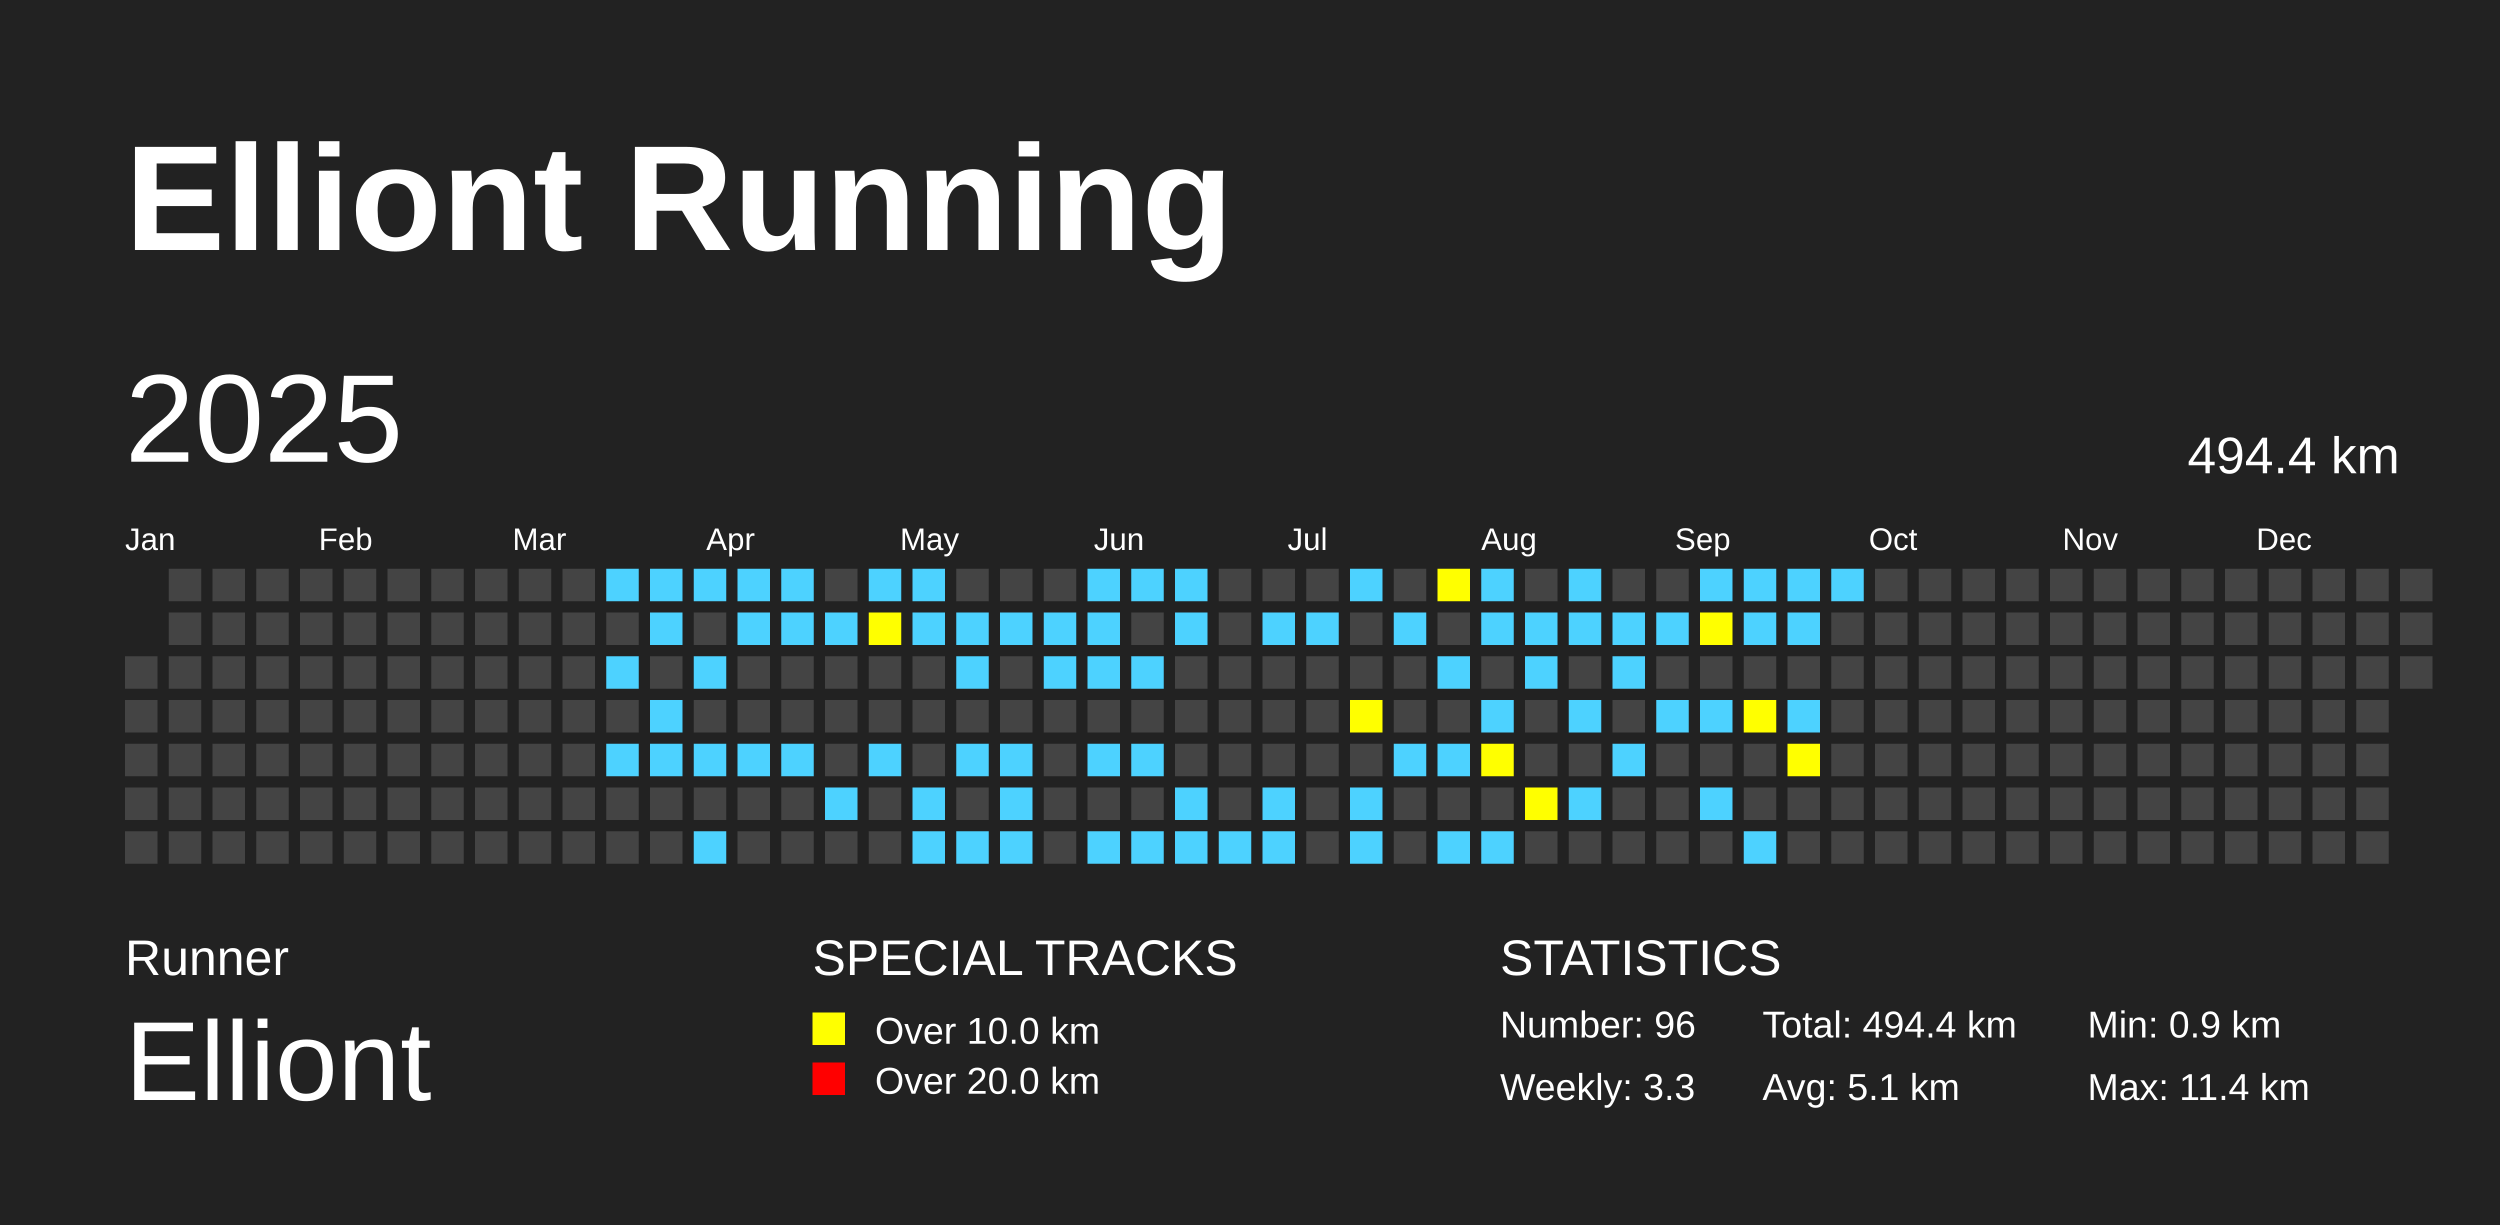
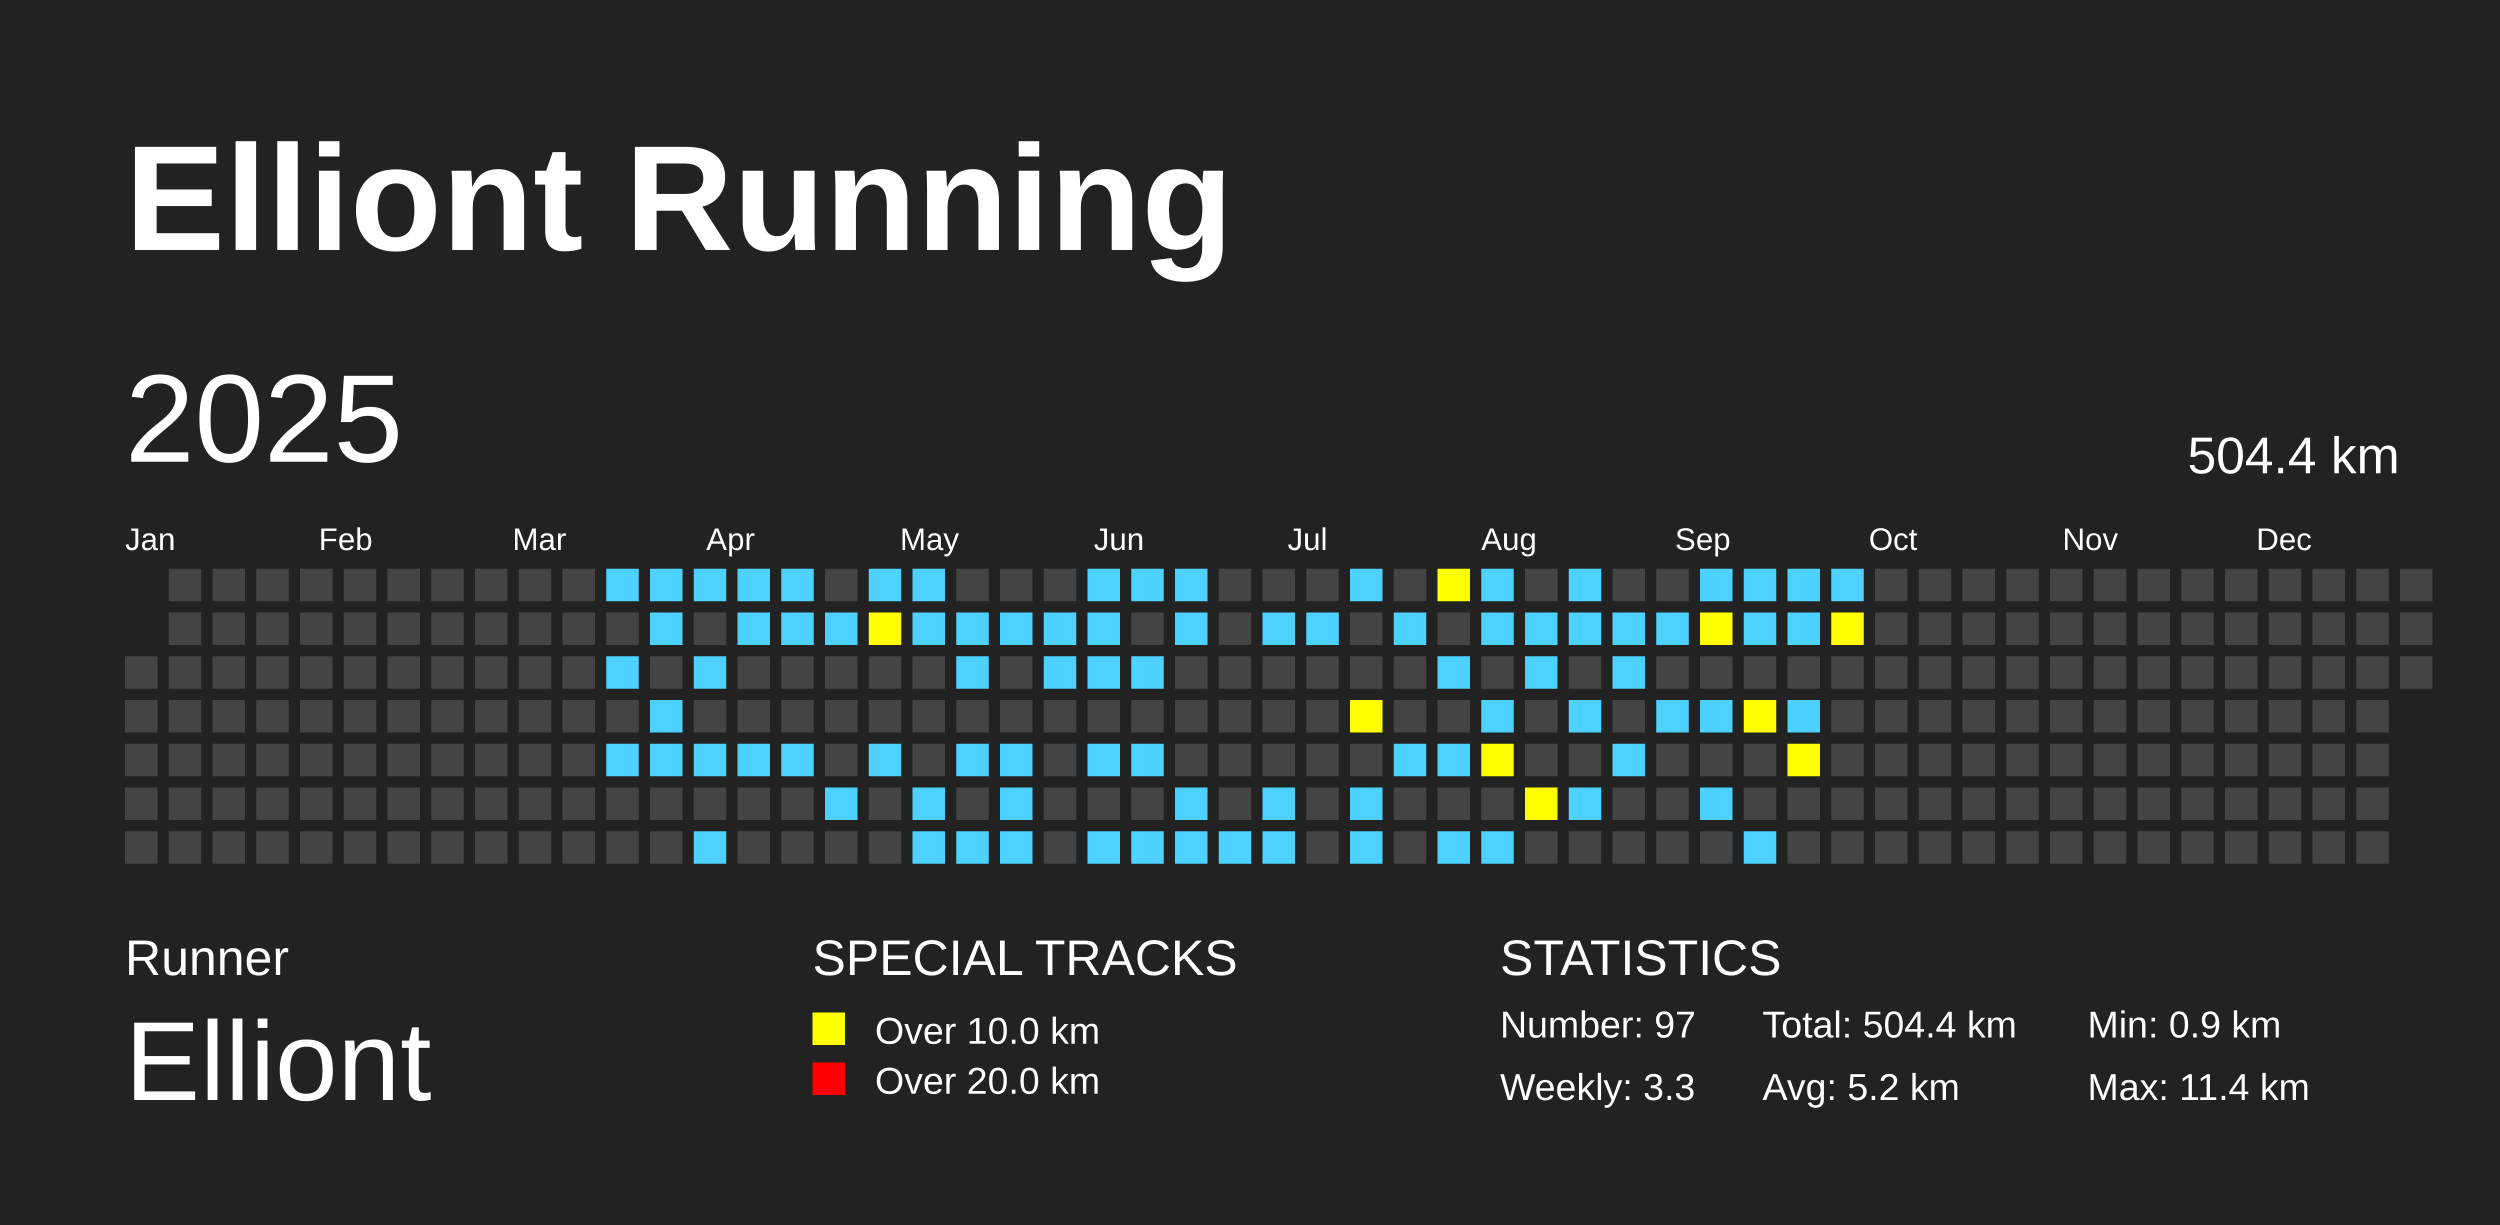
<svg xmlns="http://www.w3.org/2000/svg" baseProfile="full" height="98mm" version="1.1" viewBox="0,0,200,98" width="200mm">
  <defs />
  <rect fill="#222222" height="98" width="200" x="0" y="0" />
  <text fill="#FFFFFF" style="font-size:12px; font-family:Arial; font-weight:bold;" x="10" y="20">Elliont Running</text>
  <text fill="#FFFFFF" style="font-size:4px; font-family:Arial" x="10" y="78">Runner</text>
  <text fill="#FFFFFF" style="font-size:9px; font-family:Arial" x="10" y="88">Elliont</text>
  <text fill="#FFFFFF" style="font-size:4px; font-family:Arial" x="65" y="78">SPECIAL TRACKS</text>
  <rect fill="yellow" height="2.6" width="2.6" x="65" y="81" />
  <text fill="#FFFFFF" style="font-size:3px; font-family:Arial" x="70" y="83.5">Over 10.0 km</text>
  <rect fill="red" height="2.6" width="2.6" x="65" y="85" />
  <text fill="#FFFFFF" style="font-size:3px; font-family:Arial" x="70" y="87.5">Over 20.0 km</text>
  <text fill="#FFFFFF" style="font-size:4px; font-family:Arial" x="120" y="78">STATISTICS</text>
-   <text fill="#FFFFFF" style="font-size:3px; font-family:Arial" x="120" y="83">Number: 96</text>
+   <text fill="#FFFFFF" style="font-size:3px; font-family:Arial" x="120" y="83">Number: 97</text>
  <text fill="#FFFFFF" style="font-size:3px; font-family:Arial" x="120" y="88">Weekly: 3.3</text>
-   <text fill="#FFFFFF" style="font-size:3px; font-family:Arial" x="141" y="83">Total: 494.4 km</text>
-   <text fill="#FFFFFF" style="font-size:3px; font-family:Arial" x="141" y="88">Avg: 5.1 km</text>
+   <text fill="#FFFFFF" style="font-size:3px; font-family:Arial" x="141" y="83">Total: 504.4 km</text>
+   <text fill="#FFFFFF" style="font-size:3px; font-family:Arial" x="141" y="88">Avg: 5.2 km</text>
  <text fill="#FFFFFF" style="font-size:3px; font-family:Arial" x="167" y="83">Min: 0.9 km</text>
  <text fill="#FFFFFF" style="font-size:3px; font-family:Arial" x="167" y="88">Max: 11.4 km</text>
  <text dominant-baseline="hanging" fill="#FFFFFF" style="font-size:10.0px; font-family:Arial;" x="10" y="30">2025</text>
-   <text dominant-baseline="hanging" fill="#FFFFFF" style="font-size:4.125px; font-family:Arial;" x="175" y="35">494.4 km</text>
+   <text dominant-baseline="hanging" fill="#FFFFFF" style="font-size:4.125px; font-family:Arial;" x="175" y="35">504.4 km</text>
  <text fill="#FFFFFF" style="font-size:2.5px; font-family:Arial" x="10.0" y="44">Jan</text>
  <text fill="#FFFFFF" style="font-size:2.5px; font-family:Arial" x="25.5" y="44">Feb</text>
  <text fill="#FFFFFF" style="font-size:2.5px; font-family:Arial" x="41.0" y="44">Mar</text>
  <text fill="#FFFFFF" style="font-size:2.5px; font-family:Arial" x="56.5" y="44">Apr</text>
  <text fill="#FFFFFF" style="font-size:2.5px; font-family:Arial" x="72.0" y="44">May</text>
  <text fill="#FFFFFF" style="font-size:2.5px; font-family:Arial" x="87.5" y="44">Jun</text>
  <text fill="#FFFFFF" style="font-size:2.5px; font-family:Arial" x="103.0" y="44">Jul</text>
  <text fill="#FFFFFF" style="font-size:2.5px; font-family:Arial" x="118.5" y="44">Aug</text>
  <text fill="#FFFFFF" style="font-size:2.5px; font-family:Arial" x="134.0" y="44">Sep</text>
  <text fill="#FFFFFF" style="font-size:2.5px; font-family:Arial" x="149.5" y="44">Oct</text>
  <text fill="#FFFFFF" style="font-size:2.5px; font-family:Arial" x="165.0" y="44">Nov</text>
  <text fill="#FFFFFF" style="font-size:2.5px; font-family:Arial" x="180.5" y="44">Dec</text>
  <rect fill="#444444" height="2.6" width="2.6" x="10.0" y="52.5" />
  <rect fill="#444444" height="2.6" width="2.6" x="10.0" y="56.0" />
  <rect fill="#444444" height="2.6" width="2.6" x="10.0" y="59.5" />
  <rect fill="#444444" height="2.6" width="2.6" x="10.0" y="63.0" />
  <rect fill="#444444" height="2.6" width="2.6" x="10.0" y="66.5" />
  <rect fill="#444444" height="2.6" width="2.6" x="13.5" y="45.5" />
  <rect fill="#444444" height="2.6" width="2.6" x="13.5" y="49.0" />
  <rect fill="#444444" height="2.6" width="2.6" x="13.5" y="52.5" />
  <rect fill="#444444" height="2.6" width="2.6" x="13.5" y="56.0" />
  <rect fill="#444444" height="2.6" width="2.6" x="13.5" y="59.5" />
  <rect fill="#444444" height="2.6" width="2.6" x="13.5" y="63.0" />
  <rect fill="#444444" height="2.6" width="2.6" x="13.5" y="66.5" />
  <rect fill="#444444" height="2.6" width="2.6" x="17.0" y="45.5" />
  <rect fill="#444444" height="2.6" width="2.6" x="17.0" y="49.0" />
  <rect fill="#444444" height="2.6" width="2.6" x="17.0" y="52.5" />
  <rect fill="#444444" height="2.6" width="2.6" x="17.0" y="56.0" />
  <rect fill="#444444" height="2.6" width="2.6" x="17.0" y="59.5" />
  <rect fill="#444444" height="2.6" width="2.6" x="17.0" y="63.0" />
  <rect fill="#444444" height="2.6" width="2.6" x="17.0" y="66.5" />
  <rect fill="#444444" height="2.6" width="2.6" x="20.5" y="45.5" />
  <rect fill="#444444" height="2.6" width="2.6" x="20.5" y="49.0" />
  <rect fill="#444444" height="2.6" width="2.6" x="20.5" y="52.5" />
  <rect fill="#444444" height="2.6" width="2.6" x="20.5" y="56.0" />
  <rect fill="#444444" height="2.6" width="2.6" x="20.5" y="59.5" />
  <rect fill="#444444" height="2.6" width="2.6" x="20.5" y="63.0" />
  <rect fill="#444444" height="2.6" width="2.6" x="20.5" y="66.5" />
  <rect fill="#444444" height="2.6" width="2.6" x="24.0" y="45.5" />
  <rect fill="#444444" height="2.6" width="2.6" x="24.0" y="49.0" />
  <rect fill="#444444" height="2.6" width="2.6" x="24.0" y="52.5" />
  <rect fill="#444444" height="2.6" width="2.6" x="24.0" y="56.0" />
  <rect fill="#444444" height="2.6" width="2.6" x="24.0" y="59.5" />
  <rect fill="#444444" height="2.6" width="2.6" x="24.0" y="63.0" />
  <rect fill="#444444" height="2.6" width="2.6" x="24.0" y="66.5" />
  <rect fill="#444444" height="2.6" width="2.6" x="27.5" y="45.5" />
  <rect fill="#444444" height="2.6" width="2.6" x="27.5" y="49.0" />
  <rect fill="#444444" height="2.6" width="2.6" x="27.5" y="52.5" />
  <rect fill="#444444" height="2.6" width="2.6" x="27.5" y="56.0" />
  <rect fill="#444444" height="2.6" width="2.6" x="27.5" y="59.5" />
  <rect fill="#444444" height="2.6" width="2.6" x="27.5" y="63.0" />
  <rect fill="#444444" height="2.6" width="2.6" x="27.5" y="66.5" />
  <rect fill="#444444" height="2.6" width="2.6" x="31.0" y="45.5" />
  <rect fill="#444444" height="2.6" width="2.6" x="31.0" y="49.0" />
  <rect fill="#444444" height="2.6" width="2.6" x="31.0" y="52.5" />
  <rect fill="#444444" height="2.6" width="2.6" x="31.0" y="56.0" />
  <rect fill="#444444" height="2.6" width="2.6" x="31.0" y="59.5" />
  <rect fill="#444444" height="2.6" width="2.6" x="31.0" y="63.0" />
  <rect fill="#444444" height="2.6" width="2.6" x="31.0" y="66.5" />
  <rect fill="#444444" height="2.6" width="2.6" x="34.5" y="45.5" />
  <rect fill="#444444" height="2.6" width="2.6" x="34.5" y="49.0" />
  <rect fill="#444444" height="2.6" width="2.6" x="34.5" y="52.5" />
  <rect fill="#444444" height="2.6" width="2.6" x="34.5" y="56.0" />
  <rect fill="#444444" height="2.6" width="2.6" x="34.5" y="59.5" />
  <rect fill="#444444" height="2.6" width="2.6" x="34.5" y="63.0" />
  <rect fill="#444444" height="2.6" width="2.6" x="34.5" y="66.5" />
  <rect fill="#444444" height="2.6" width="2.6" x="38.0" y="45.5" />
  <rect fill="#444444" height="2.6" width="2.6" x="38.0" y="49.0" />
  <rect fill="#444444" height="2.6" width="2.6" x="38.0" y="52.5" />
  <rect fill="#444444" height="2.6" width="2.6" x="38.0" y="56.0" />
  <rect fill="#444444" height="2.6" width="2.6" x="38.0" y="59.5" />
  <rect fill="#444444" height="2.6" width="2.6" x="38.0" y="63.0" />
  <rect fill="#444444" height="2.6" width="2.6" x="38.0" y="66.5" />
  <rect fill="#444444" height="2.6" width="2.6" x="41.5" y="45.5" />
  <rect fill="#444444" height="2.6" width="2.6" x="41.5" y="49.0" />
  <rect fill="#444444" height="2.6" width="2.6" x="41.5" y="52.5" />
  <rect fill="#444444" height="2.6" width="2.6" x="41.5" y="56.0" />
  <rect fill="#444444" height="2.6" width="2.6" x="41.5" y="59.5" />
  <rect fill="#444444" height="2.6" width="2.6" x="41.5" y="63.0" />
  <rect fill="#444444" height="2.6" width="2.6" x="41.5" y="66.5" />
  <rect fill="#444444" height="2.6" width="2.6" x="45.0" y="45.5" />
  <rect fill="#444444" height="2.6" width="2.6" x="45.0" y="49.0" />
  <rect fill="#444444" height="2.6" width="2.6" x="45.0" y="52.5" />
  <rect fill="#444444" height="2.6" width="2.6" x="45.0" y="56.0" />
  <rect fill="#444444" height="2.6" width="2.6" x="45.0" y="59.5" />
  <rect fill="#444444" height="2.6" width="2.6" x="45.0" y="63.0" />
  <rect fill="#444444" height="2.6" width="2.6" x="45.0" y="66.5" />
  <rect fill="#4DD2FF" height="2.6" width="2.6" x="48.5" y="45.5" />
  <rect fill="#444444" height="2.6" width="2.6" x="48.5" y="49.0" />
  <rect fill="#4DD2FF" height="2.6" width="2.6" x="48.5" y="52.5" />
  <rect fill="#444444" height="2.6" width="2.6" x="48.5" y="56.0" />
  <rect fill="#4DD2FF" height="2.6" width="2.6" x="48.5" y="59.5" />
  <rect fill="#444444" height="2.6" width="2.6" x="48.5" y="63.0" />
  <rect fill="#444444" height="2.6" width="2.6" x="48.5" y="66.5" />
  <rect fill="#4DD2FF" height="2.6" width="2.6" x="52.0" y="45.5" />
  <rect fill="#4DD2FF" height="2.6" width="2.6" x="52.0" y="49.0" />
  <rect fill="#444444" height="2.6" width="2.6" x="52.0" y="52.5" />
  <rect fill="#4DD2FF" height="2.6" width="2.6" x="52.0" y="56.0" />
  <rect fill="#4DD2FF" height="2.6" width="2.6" x="52.0" y="59.5" />
  <rect fill="#444444" height="2.6" width="2.6" x="52.0" y="63.0" />
  <rect fill="#444444" height="2.6" width="2.6" x="52.0" y="66.5" />
  <rect fill="#4DD2FF" height="2.6" width="2.6" x="55.5" y="45.5" />
  <rect fill="#444444" height="2.6" width="2.6" x="55.5" y="49.0" />
  <rect fill="#4DD2FF" height="2.6" width="2.6" x="55.5" y="52.5" />
  <rect fill="#444444" height="2.6" width="2.6" x="55.5" y="56.0" />
  <rect fill="#4DD2FF" height="2.6" width="2.6" x="55.5" y="59.5" />
  <rect fill="#444444" height="2.6" width="2.6" x="55.5" y="63.0" />
  <rect fill="#4DD2FF" height="2.6" width="2.6" x="55.5" y="66.5" />
  <rect fill="#4DD2FF" height="2.6" width="2.6" x="59.0" y="45.5" />
  <rect fill="#4DD2FF" height="2.6" width="2.6" x="59.0" y="49.0" />
  <rect fill="#444444" height="2.6" width="2.6" x="59.0" y="52.5" />
  <rect fill="#444444" height="2.6" width="2.6" x="59.0" y="56.0" />
  <rect fill="#4DD2FF" height="2.6" width="2.6" x="59.0" y="59.5" />
  <rect fill="#444444" height="2.6" width="2.6" x="59.0" y="63.0" />
  <rect fill="#444444" height="2.6" width="2.6" x="59.0" y="66.5" />
  <rect fill="#4DD2FF" height="2.6" width="2.6" x="62.5" y="45.5" />
  <rect fill="#4DD2FF" height="2.6" width="2.6" x="62.5" y="49.0" />
  <rect fill="#444444" height="2.6" width="2.6" x="62.5" y="52.5" />
  <rect fill="#444444" height="2.6" width="2.6" x="62.5" y="56.0" />
  <rect fill="#4DD2FF" height="2.6" width="2.6" x="62.5" y="59.5" />
  <rect fill="#444444" height="2.6" width="2.6" x="62.5" y="63.0" />
  <rect fill="#444444" height="2.6" width="2.6" x="62.5" y="66.5" />
  <rect fill="#444444" height="2.6" width="2.6" x="66.0" y="45.5" />
  <rect fill="#4DD2FF" height="2.6" width="2.6" x="66.0" y="49.0" />
  <rect fill="#444444" height="2.6" width="2.6" x="66.0" y="52.5" />
  <rect fill="#444444" height="2.6" width="2.6" x="66.0" y="56.0" />
  <rect fill="#444444" height="2.6" width="2.6" x="66.0" y="59.5" />
  <rect fill="#4DD2FF" height="2.6" width="2.6" x="66.0" y="63.0" />
  <rect fill="#444444" height="2.6" width="2.6" x="66.0" y="66.5" />
  <rect fill="#4DD2FF" height="2.6" width="2.6" x="69.5" y="45.5" />
  <rect fill="yellow" height="2.6" width="2.6" x="69.5" y="49.0" />
  <rect fill="#444444" height="2.6" width="2.6" x="69.5" y="52.5" />
  <rect fill="#444444" height="2.6" width="2.6" x="69.5" y="56.0" />
  <rect fill="#4DD2FF" height="2.6" width="2.6" x="69.5" y="59.5" />
  <rect fill="#444444" height="2.6" width="2.6" x="69.5" y="63.0" />
  <rect fill="#444444" height="2.6" width="2.6" x="69.5" y="66.5" />
  <rect fill="#4DD2FF" height="2.6" width="2.6" x="73.0" y="45.5" />
  <rect fill="#4DD2FF" height="2.6" width="2.6" x="73.0" y="49.0" />
  <rect fill="#444444" height="2.6" width="2.6" x="73.0" y="52.5" />
  <rect fill="#444444" height="2.6" width="2.6" x="73.0" y="56.0" />
  <rect fill="#444444" height="2.6" width="2.6" x="73.0" y="59.5" />
  <rect fill="#4DD2FF" height="2.6" width="2.6" x="73.0" y="63.0" />
  <rect fill="#4DD2FF" height="2.6" width="2.6" x="73.0" y="66.5" />
  <rect fill="#444444" height="2.6" width="2.6" x="76.5" y="45.5" />
  <rect fill="#4DD2FF" height="2.6" width="2.6" x="76.5" y="49.0" />
  <rect fill="#4DD2FF" height="2.6" width="2.6" x="76.5" y="52.5" />
  <rect fill="#444444" height="2.6" width="2.6" x="76.5" y="56.0" />
  <rect fill="#4DD2FF" height="2.6" width="2.6" x="76.5" y="59.5" />
  <rect fill="#444444" height="2.6" width="2.6" x="76.5" y="63.0" />
  <rect fill="#4DD2FF" height="2.6" width="2.6" x="76.5" y="66.5" />
  <rect fill="#444444" height="2.6" width="2.6" x="80.0" y="45.5" />
  <rect fill="#4DD2FF" height="2.6" width="2.6" x="80.0" y="49.0" />
  <rect fill="#444444" height="2.6" width="2.6" x="80.0" y="52.5" />
  <rect fill="#444444" height="2.6" width="2.6" x="80.0" y="56.0" />
  <rect fill="#4DD2FF" height="2.6" width="2.6" x="80.0" y="59.5" />
  <rect fill="#4DD2FF" height="2.6" width="2.6" x="80.0" y="63.0" />
  <rect fill="#4DD2FF" height="2.6" width="2.6" x="80.0" y="66.5" />
  <rect fill="#444444" height="2.6" width="2.6" x="83.5" y="45.5" />
  <rect fill="#4DD2FF" height="2.6" width="2.6" x="83.5" y="49.0" />
  <rect fill="#4DD2FF" height="2.6" width="2.6" x="83.5" y="52.5" />
  <rect fill="#444444" height="2.6" width="2.6" x="83.5" y="56.0" />
  <rect fill="#444444" height="2.6" width="2.6" x="83.5" y="59.5" />
  <rect fill="#444444" height="2.6" width="2.6" x="83.5" y="63.0" />
  <rect fill="#444444" height="2.6" width="2.6" x="83.5" y="66.5" />
  <rect fill="#4DD2FF" height="2.6" width="2.6" x="87.0" y="45.5" />
  <rect fill="#4DD2FF" height="2.6" width="2.6" x="87.0" y="49.0" />
  <rect fill="#4DD2FF" height="2.6" width="2.6" x="87.0" y="52.5" />
  <rect fill="#444444" height="2.6" width="2.6" x="87.0" y="56.0" />
  <rect fill="#4DD2FF" height="2.6" width="2.6" x="87.0" y="59.5" />
  <rect fill="#444444" height="2.6" width="2.6" x="87.0" y="63.0" />
  <rect fill="#4DD2FF" height="2.6" width="2.6" x="87.0" y="66.5" />
  <rect fill="#4DD2FF" height="2.6" width="2.6" x="90.5" y="45.5" />
  <rect fill="#444444" height="2.6" width="2.6" x="90.5" y="49.0" />
  <rect fill="#4DD2FF" height="2.6" width="2.6" x="90.5" y="52.5" />
  <rect fill="#444444" height="2.6" width="2.6" x="90.5" y="56.0" />
  <rect fill="#4DD2FF" height="2.6" width="2.6" x="90.5" y="59.5" />
  <rect fill="#444444" height="2.6" width="2.6" x="90.5" y="63.0" />
  <rect fill="#4DD2FF" height="2.6" width="2.6" x="90.5" y="66.5" />
  <rect fill="#4DD2FF" height="2.6" width="2.6" x="94.0" y="45.5" />
  <rect fill="#4DD2FF" height="2.6" width="2.6" x="94.0" y="49.0" />
  <rect fill="#444444" height="2.6" width="2.6" x="94.0" y="52.5" />
  <rect fill="#444444" height="2.6" width="2.6" x="94.0" y="56.0" />
  <rect fill="#444444" height="2.6" width="2.6" x="94.0" y="59.5" />
  <rect fill="#4DD2FF" height="2.6" width="2.6" x="94.0" y="63.0" />
  <rect fill="#4DD2FF" height="2.6" width="2.6" x="94.0" y="66.5" />
  <rect fill="#444444" height="2.6" width="2.6" x="97.5" y="45.5" />
  <rect fill="#444444" height="2.6" width="2.6" x="97.5" y="49.0" />
  <rect fill="#444444" height="2.6" width="2.6" x="97.5" y="52.5" />
  <rect fill="#444444" height="2.6" width="2.6" x="97.5" y="56.0" />
  <rect fill="#444444" height="2.6" width="2.6" x="97.5" y="59.5" />
  <rect fill="#444444" height="2.6" width="2.6" x="97.5" y="63.0" />
  <rect fill="#4DD2FF" height="2.6" width="2.6" x="97.5" y="66.5" />
  <rect fill="#444444" height="2.6" width="2.6" x="101.0" y="45.5" />
  <rect fill="#4DD2FF" height="2.6" width="2.6" x="101.0" y="49.0" />
  <rect fill="#444444" height="2.6" width="2.6" x="101.0" y="52.5" />
  <rect fill="#444444" height="2.6" width="2.6" x="101.0" y="56.0" />
  <rect fill="#444444" height="2.6" width="2.6" x="101.0" y="59.5" />
  <rect fill="#4DD2FF" height="2.6" width="2.6" x="101.0" y="63.0" />
  <rect fill="#4DD2FF" height="2.6" width="2.6" x="101.0" y="66.5" />
  <rect fill="#444444" height="2.6" width="2.6" x="104.5" y="45.5" />
  <rect fill="#4DD2FF" height="2.6" width="2.6" x="104.5" y="49.0" />
  <rect fill="#444444" height="2.6" width="2.6" x="104.5" y="52.5" />
  <rect fill="#444444" height="2.6" width="2.6" x="104.5" y="56.0" />
  <rect fill="#444444" height="2.6" width="2.6" x="104.5" y="59.5" />
  <rect fill="#444444" height="2.6" width="2.6" x="104.5" y="63.0" />
  <rect fill="#444444" height="2.6" width="2.6" x="104.5" y="66.5" />
  <rect fill="#4DD2FF" height="2.6" width="2.6" x="108.0" y="45.5" />
  <rect fill="#444444" height="2.6" width="2.6" x="108.0" y="49.0" />
  <rect fill="#444444" height="2.6" width="2.6" x="108.0" y="52.5" />
  <rect fill="yellow" height="2.6" width="2.6" x="108.0" y="56.0" />
  <rect fill="#444444" height="2.6" width="2.6" x="108.0" y="59.5" />
  <rect fill="#4DD2FF" height="2.6" width="2.6" x="108.0" y="63.0" />
  <rect fill="#4DD2FF" height="2.6" width="2.6" x="108.0" y="66.5" />
  <rect fill="#444444" height="2.6" width="2.6" x="111.5" y="45.5" />
  <rect fill="#4DD2FF" height="2.6" width="2.6" x="111.5" y="49.0" />
  <rect fill="#444444" height="2.6" width="2.6" x="111.5" y="52.5" />
  <rect fill="#444444" height="2.6" width="2.6" x="111.5" y="56.0" />
  <rect fill="#4DD2FF" height="2.6" width="2.6" x="111.5" y="59.5" />
  <rect fill="#444444" height="2.6" width="2.6" x="111.5" y="63.0" />
  <rect fill="#444444" height="2.6" width="2.6" x="111.5" y="66.5" />
  <rect fill="yellow" height="2.6" width="2.6" x="115.0" y="45.5" />
  <rect fill="#444444" height="2.6" width="2.6" x="115.0" y="49.0" />
  <rect fill="#4DD2FF" height="2.6" width="2.6" x="115.0" y="52.5" />
  <rect fill="#444444" height="2.6" width="2.6" x="115.0" y="56.0" />
  <rect fill="#4DD2FF" height="2.6" width="2.6" x="115.0" y="59.5" />
  <rect fill="#444444" height="2.6" width="2.6" x="115.0" y="63.0" />
  <rect fill="#4DD2FF" height="2.6" width="2.6" x="115.0" y="66.5" />
  <rect fill="#4DD2FF" height="2.6" width="2.6" x="118.5" y="45.5" />
  <rect fill="#4DD2FF" height="2.6" width="2.6" x="118.5" y="49.0" />
  <rect fill="#444444" height="2.6" width="2.6" x="118.5" y="52.5" />
  <rect fill="#4DD2FF" height="2.6" width="2.6" x="118.5" y="56.0" />
  <rect fill="yellow" height="2.6" width="2.6" x="118.5" y="59.5" />
  <rect fill="#444444" height="2.6" width="2.6" x="118.5" y="63.0" />
  <rect fill="#4DD2FF" height="2.6" width="2.6" x="118.5" y="66.5" />
  <rect fill="#444444" height="2.6" width="2.6" x="122.0" y="45.5" />
  <rect fill="#4DD2FF" height="2.6" width="2.6" x="122.0" y="49.0" />
  <rect fill="#4DD2FF" height="2.6" width="2.6" x="122.0" y="52.5" />
  <rect fill="#444444" height="2.6" width="2.6" x="122.0" y="56.0" />
  <rect fill="#444444" height="2.6" width="2.6" x="122.0" y="59.5" />
  <rect fill="yellow" height="2.6" width="2.6" x="122.0" y="63.0" />
  <rect fill="#444444" height="2.6" width="2.6" x="122.0" y="66.5" />
  <rect fill="#4DD2FF" height="2.6" width="2.6" x="125.5" y="45.5" />
  <rect fill="#4DD2FF" height="2.6" width="2.6" x="125.5" y="49.0" />
  <rect fill="#444444" height="2.6" width="2.6" x="125.5" y="52.5" />
  <rect fill="#4DD2FF" height="2.6" width="2.6" x="125.5" y="56.0" />
  <rect fill="#444444" height="2.6" width="2.6" x="125.5" y="59.5" />
  <rect fill="#4DD2FF" height="2.6" width="2.6" x="125.5" y="63.0" />
  <rect fill="#444444" height="2.6" width="2.6" x="125.5" y="66.5" />
  <rect fill="#444444" height="2.6" width="2.6" x="129.0" y="45.5" />
  <rect fill="#4DD2FF" height="2.6" width="2.6" x="129.0" y="49.0" />
  <rect fill="#4DD2FF" height="2.6" width="2.6" x="129.0" y="52.5" />
  <rect fill="#444444" height="2.6" width="2.6" x="129.0" y="56.0" />
  <rect fill="#4DD2FF" height="2.6" width="2.6" x="129.0" y="59.5" />
  <rect fill="#444444" height="2.6" width="2.6" x="129.0" y="63.0" />
  <rect fill="#444444" height="2.6" width="2.6" x="129.0" y="66.5" />
  <rect fill="#444444" height="2.6" width="2.6" x="132.5" y="45.5" />
  <rect fill="#4DD2FF" height="2.6" width="2.6" x="132.5" y="49.0" />
  <rect fill="#444444" height="2.6" width="2.6" x="132.5" y="52.5" />
  <rect fill="#4DD2FF" height="2.6" width="2.6" x="132.5" y="56.0" />
  <rect fill="#444444" height="2.6" width="2.6" x="132.5" y="59.5" />
  <rect fill="#444444" height="2.6" width="2.6" x="132.5" y="63.0" />
  <rect fill="#444444" height="2.6" width="2.6" x="132.5" y="66.5" />
  <rect fill="#4DD2FF" height="2.6" width="2.6" x="136.0" y="45.5" />
  <rect fill="yellow" height="2.6" width="2.6" x="136.0" y="49.0" />
  <rect fill="#444444" height="2.6" width="2.6" x="136.0" y="52.5" />
  <rect fill="#4DD2FF" height="2.6" width="2.6" x="136.0" y="56.0" />
  <rect fill="#444444" height="2.6" width="2.6" x="136.0" y="59.5" />
  <rect fill="#4DD2FF" height="2.6" width="2.6" x="136.0" y="63.0" />
  <rect fill="#444444" height="2.6" width="2.6" x="136.0" y="66.5" />
  <rect fill="#4DD2FF" height="2.6" width="2.6" x="139.5" y="45.5" />
  <rect fill="#4DD2FF" height="2.6" width="2.6" x="139.5" y="49.0" />
  <rect fill="#444444" height="2.6" width="2.6" x="139.5" y="52.5" />
  <rect fill="yellow" height="2.6" width="2.6" x="139.5" y="56.0" />
  <rect fill="#444444" height="2.6" width="2.6" x="139.5" y="59.5" />
  <rect fill="#444444" height="2.6" width="2.6" x="139.5" y="63.0" />
  <rect fill="#4DD2FF" height="2.6" width="2.6" x="139.5" y="66.5" />
  <rect fill="#4DD2FF" height="2.6" width="2.6" x="143.0" y="45.5" />
  <rect fill="#4DD2FF" height="2.6" width="2.6" x="143.0" y="49.0" />
  <rect fill="#444444" height="2.6" width="2.6" x="143.0" y="52.5" />
  <rect fill="#4DD2FF" height="2.6" width="2.6" x="143.0" y="56.0" />
  <rect fill="yellow" height="2.6" width="2.6" x="143.0" y="59.5" />
  <rect fill="#444444" height="2.6" width="2.6" x="143.0" y="63.0" />
  <rect fill="#444444" height="2.6" width="2.6" x="143.0" y="66.5" />
  <rect fill="#4DD2FF" height="2.6" width="2.6" x="146.5" y="45.5" />
-   <rect fill="#444444" height="2.6" width="2.6" x="146.5" y="49.0" />
+   <rect fill="yellow" height="2.6" width="2.6" x="146.5" y="49.0" />
  <rect fill="#444444" height="2.6" width="2.6" x="146.5" y="52.5" />
  <rect fill="#444444" height="2.6" width="2.6" x="146.5" y="56.0" />
  <rect fill="#444444" height="2.6" width="2.6" x="146.5" y="59.5" />
  <rect fill="#444444" height="2.6" width="2.6" x="146.5" y="63.0" />
  <rect fill="#444444" height="2.6" width="2.6" x="146.5" y="66.5" />
  <rect fill="#444444" height="2.6" width="2.6" x="150.0" y="45.5" />
  <rect fill="#444444" height="2.6" width="2.6" x="150.0" y="49.0" />
  <rect fill="#444444" height="2.6" width="2.6" x="150.0" y="52.5" />
  <rect fill="#444444" height="2.6" width="2.6" x="150.0" y="56.0" />
  <rect fill="#444444" height="2.6" width="2.6" x="150.0" y="59.5" />
  <rect fill="#444444" height="2.6" width="2.6" x="150.0" y="63.0" />
  <rect fill="#444444" height="2.6" width="2.6" x="150.0" y="66.5" />
  <rect fill="#444444" height="2.6" width="2.6" x="153.5" y="45.5" />
  <rect fill="#444444" height="2.6" width="2.6" x="153.5" y="49.0" />
  <rect fill="#444444" height="2.6" width="2.6" x="153.5" y="52.5" />
  <rect fill="#444444" height="2.6" width="2.6" x="153.5" y="56.0" />
  <rect fill="#444444" height="2.6" width="2.6" x="153.5" y="59.5" />
  <rect fill="#444444" height="2.6" width="2.6" x="153.5" y="63.0" />
  <rect fill="#444444" height="2.6" width="2.6" x="153.5" y="66.5" />
  <rect fill="#444444" height="2.6" width="2.6" x="157.0" y="45.5" />
  <rect fill="#444444" height="2.6" width="2.6" x="157.0" y="49.0" />
  <rect fill="#444444" height="2.6" width="2.6" x="157.0" y="52.5" />
  <rect fill="#444444" height="2.6" width="2.6" x="157.0" y="56.0" />
  <rect fill="#444444" height="2.6" width="2.6" x="157.0" y="59.5" />
  <rect fill="#444444" height="2.6" width="2.6" x="157.0" y="63.0" />
  <rect fill="#444444" height="2.6" width="2.6" x="157.0" y="66.5" />
  <rect fill="#444444" height="2.6" width="2.6" x="160.5" y="45.5" />
  <rect fill="#444444" height="2.6" width="2.6" x="160.5" y="49.0" />
  <rect fill="#444444" height="2.6" width="2.6" x="160.5" y="52.5" />
  <rect fill="#444444" height="2.6" width="2.6" x="160.5" y="56.0" />
  <rect fill="#444444" height="2.6" width="2.6" x="160.5" y="59.5" />
  <rect fill="#444444" height="2.6" width="2.6" x="160.5" y="63.0" />
  <rect fill="#444444" height="2.6" width="2.6" x="160.5" y="66.5" />
  <rect fill="#444444" height="2.6" width="2.6" x="164.0" y="45.5" />
  <rect fill="#444444" height="2.6" width="2.6" x="164.0" y="49.0" />
  <rect fill="#444444" height="2.6" width="2.6" x="164.0" y="52.5" />
  <rect fill="#444444" height="2.6" width="2.6" x="164.0" y="56.0" />
  <rect fill="#444444" height="2.6" width="2.6" x="164.0" y="59.5" />
  <rect fill="#444444" height="2.6" width="2.6" x="164.0" y="63.0" />
  <rect fill="#444444" height="2.6" width="2.6" x="164.0" y="66.5" />
  <rect fill="#444444" height="2.6" width="2.6" x="167.5" y="45.5" />
  <rect fill="#444444" height="2.6" width="2.6" x="167.5" y="49.0" />
  <rect fill="#444444" height="2.6" width="2.6" x="167.5" y="52.5" />
  <rect fill="#444444" height="2.6" width="2.6" x="167.5" y="56.0" />
  <rect fill="#444444" height="2.6" width="2.6" x="167.5" y="59.5" />
  <rect fill="#444444" height="2.6" width="2.6" x="167.5" y="63.0" />
  <rect fill="#444444" height="2.6" width="2.6" x="167.5" y="66.5" />
  <rect fill="#444444" height="2.6" width="2.6" x="171.0" y="45.5" />
  <rect fill="#444444" height="2.6" width="2.6" x="171.0" y="49.0" />
  <rect fill="#444444" height="2.6" width="2.6" x="171.0" y="52.5" />
  <rect fill="#444444" height="2.6" width="2.6" x="171.0" y="56.0" />
  <rect fill="#444444" height="2.6" width="2.6" x="171.0" y="59.5" />
  <rect fill="#444444" height="2.6" width="2.6" x="171.0" y="63.0" />
  <rect fill="#444444" height="2.6" width="2.6" x="171.0" y="66.5" />
  <rect fill="#444444" height="2.6" width="2.6" x="174.5" y="45.5" />
  <rect fill="#444444" height="2.6" width="2.6" x="174.5" y="49.0" />
  <rect fill="#444444" height="2.6" width="2.6" x="174.5" y="52.5" />
  <rect fill="#444444" height="2.6" width="2.6" x="174.5" y="56.0" />
  <rect fill="#444444" height="2.6" width="2.6" x="174.5" y="59.5" />
  <rect fill="#444444" height="2.6" width="2.6" x="174.5" y="63.0" />
  <rect fill="#444444" height="2.6" width="2.6" x="174.5" y="66.5" />
  <rect fill="#444444" height="2.6" width="2.6" x="178.0" y="45.5" />
  <rect fill="#444444" height="2.6" width="2.6" x="178.0" y="49.0" />
  <rect fill="#444444" height="2.6" width="2.6" x="178.0" y="52.5" />
  <rect fill="#444444" height="2.6" width="2.6" x="178.0" y="56.0" />
  <rect fill="#444444" height="2.6" width="2.6" x="178.0" y="59.5" />
  <rect fill="#444444" height="2.6" width="2.6" x="178.0" y="63.0" />
  <rect fill="#444444" height="2.6" width="2.6" x="178.0" y="66.5" />
  <rect fill="#444444" height="2.6" width="2.6" x="181.5" y="45.5" />
  <rect fill="#444444" height="2.6" width="2.6" x="181.5" y="49.0" />
  <rect fill="#444444" height="2.6" width="2.6" x="181.5" y="52.5" />
  <rect fill="#444444" height="2.6" width="2.6" x="181.5" y="56.0" />
  <rect fill="#444444" height="2.6" width="2.6" x="181.5" y="59.5" />
  <rect fill="#444444" height="2.6" width="2.6" x="181.5" y="63.0" />
  <rect fill="#444444" height="2.6" width="2.6" x="181.5" y="66.5" />
  <rect fill="#444444" height="2.6" width="2.6" x="185.0" y="45.5" />
  <rect fill="#444444" height="2.6" width="2.6" x="185.0" y="49.0" />
  <rect fill="#444444" height="2.6" width="2.6" x="185.0" y="52.5" />
  <rect fill="#444444" height="2.6" width="2.6" x="185.0" y="56.0" />
  <rect fill="#444444" height="2.6" width="2.6" x="185.0" y="59.5" />
  <rect fill="#444444" height="2.6" width="2.6" x="185.0" y="63.0" />
  <rect fill="#444444" height="2.6" width="2.6" x="185.0" y="66.5" />
  <rect fill="#444444" height="2.6" width="2.6" x="188.5" y="45.5" />
  <rect fill="#444444" height="2.6" width="2.6" x="188.5" y="49.0" />
  <rect fill="#444444" height="2.6" width="2.6" x="188.5" y="52.5" />
  <rect fill="#444444" height="2.6" width="2.6" x="188.5" y="56.0" />
  <rect fill="#444444" height="2.6" width="2.6" x="188.5" y="59.5" />
  <rect fill="#444444" height="2.6" width="2.6" x="188.5" y="63.0" />
  <rect fill="#444444" height="2.6" width="2.6" x="188.5" y="66.5" />
  <rect fill="#444444" height="2.6" width="2.6" x="192.0" y="45.5" />
  <rect fill="#444444" height="2.6" width="2.6" x="192.0" y="49.0" />
  <rect fill="#444444" height="2.6" width="2.6" x="192.0" y="52.5" />
</svg>
